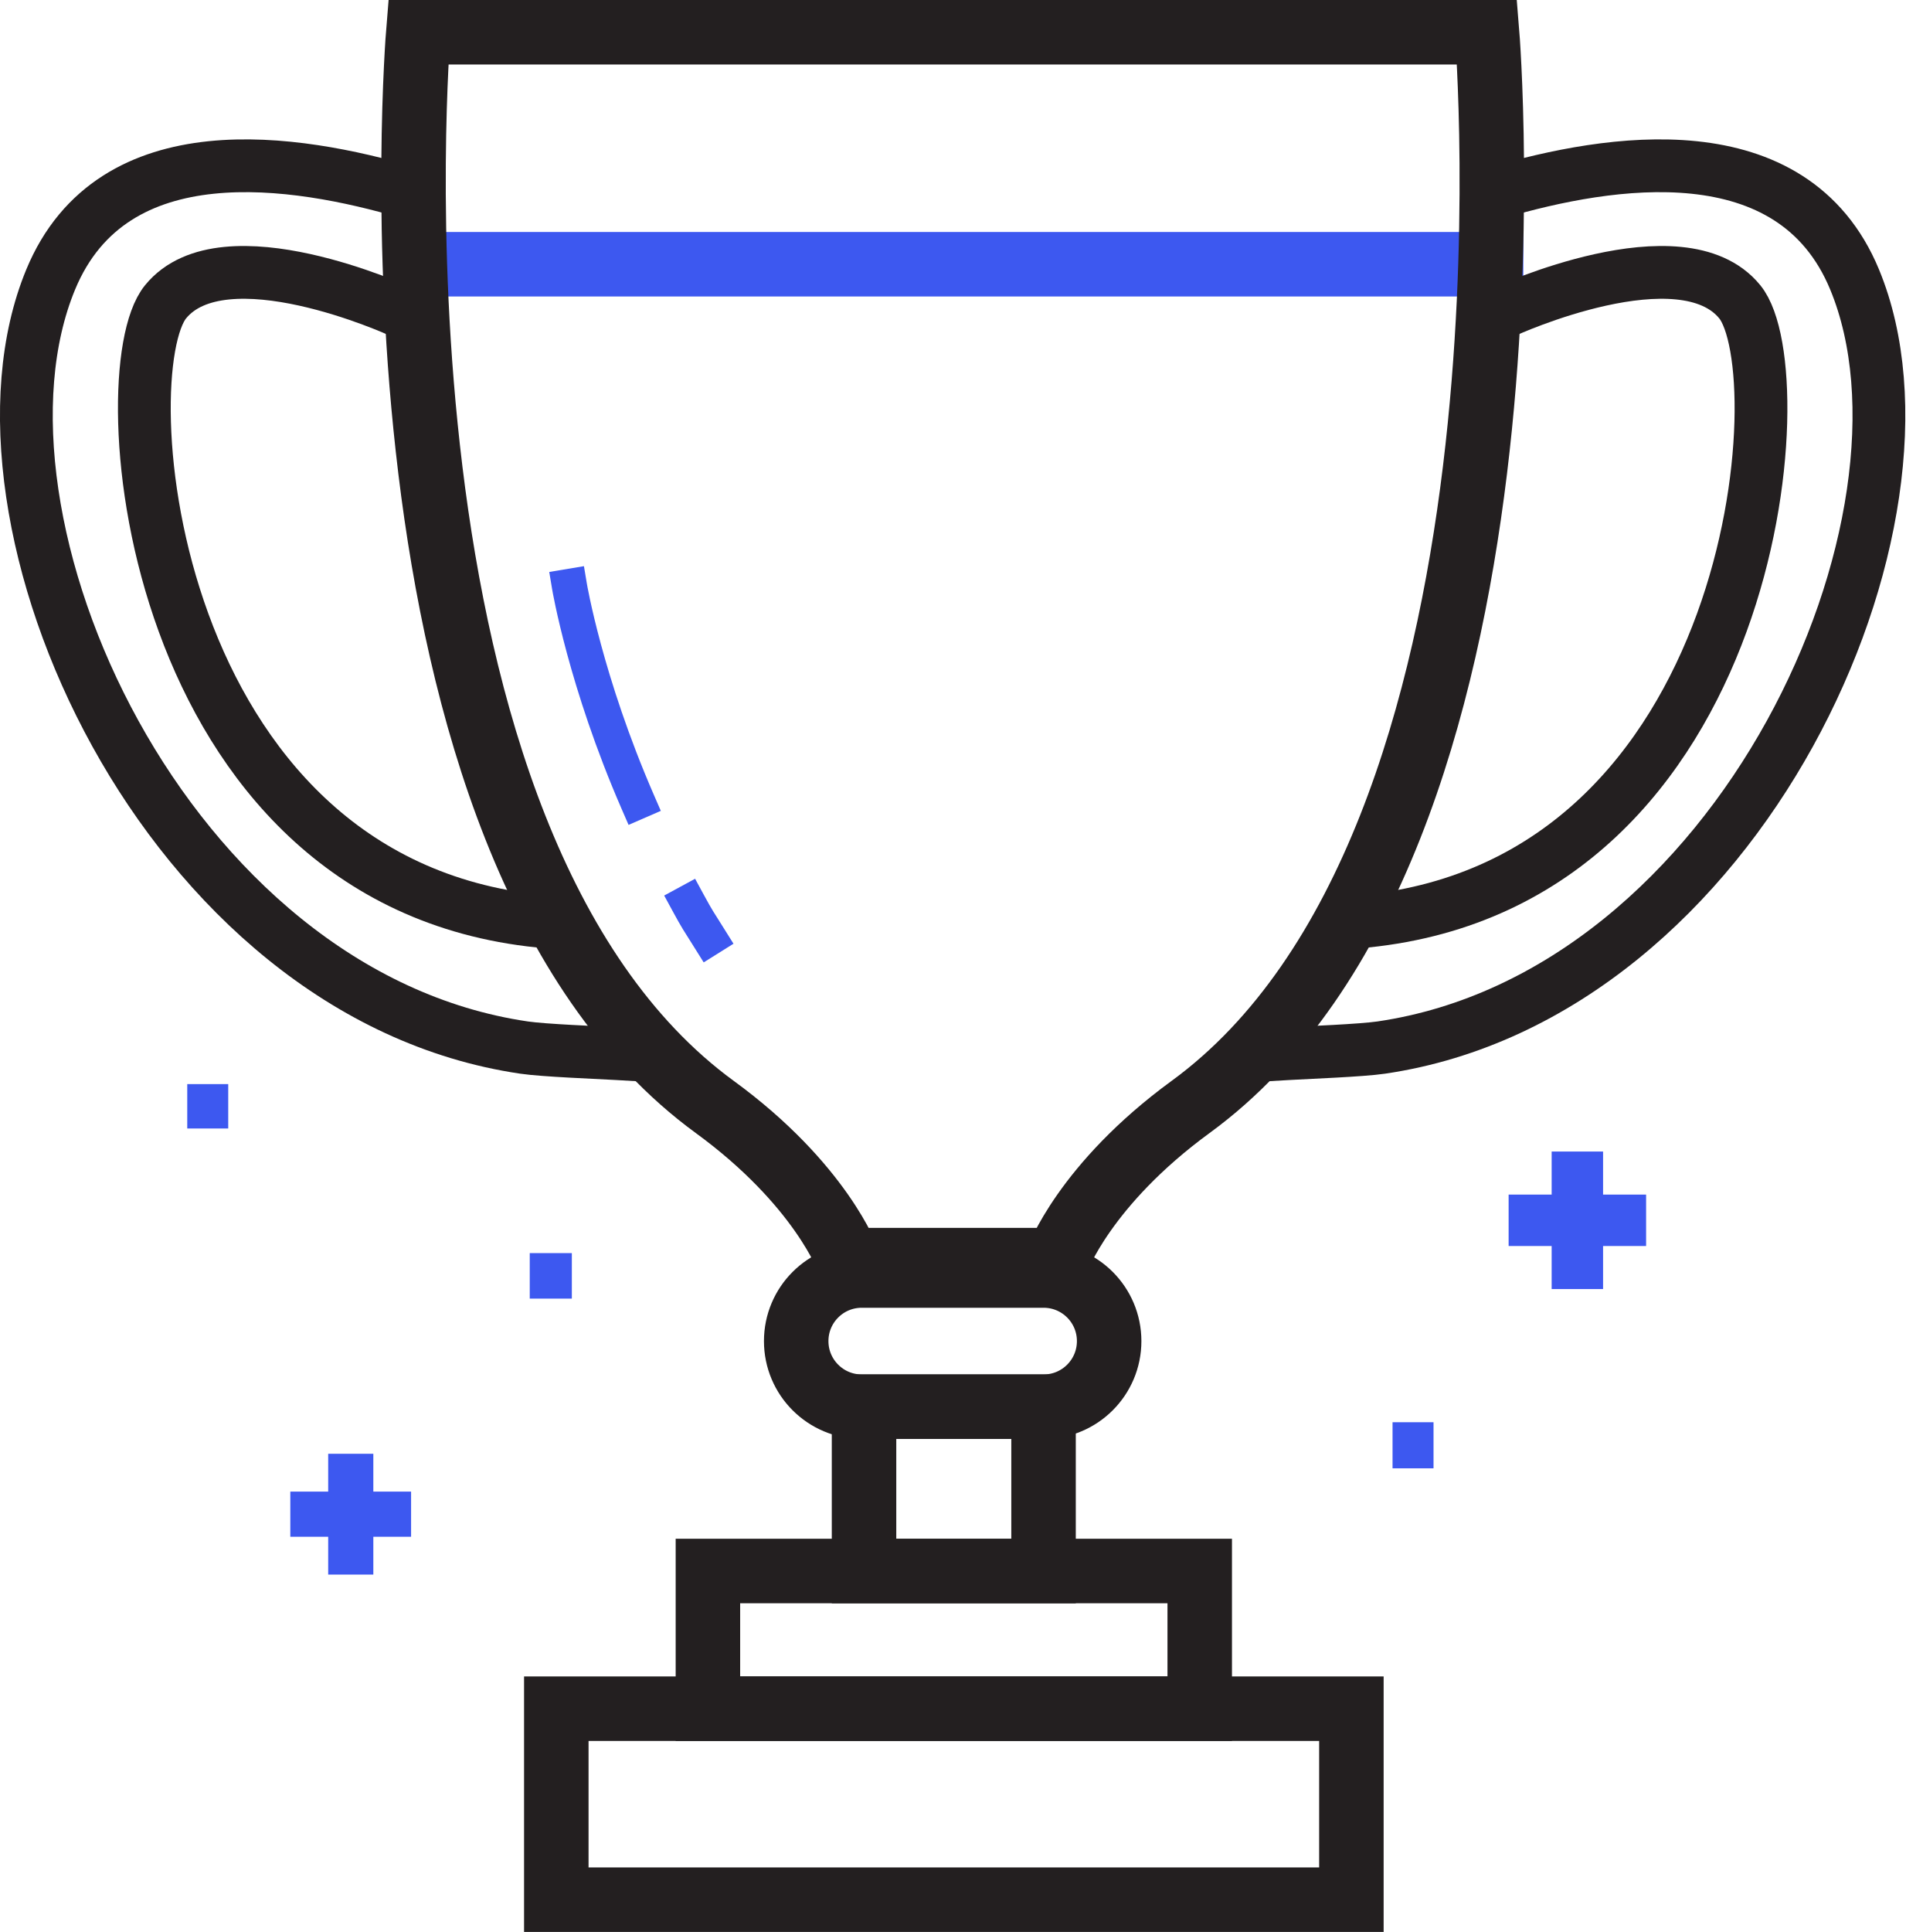
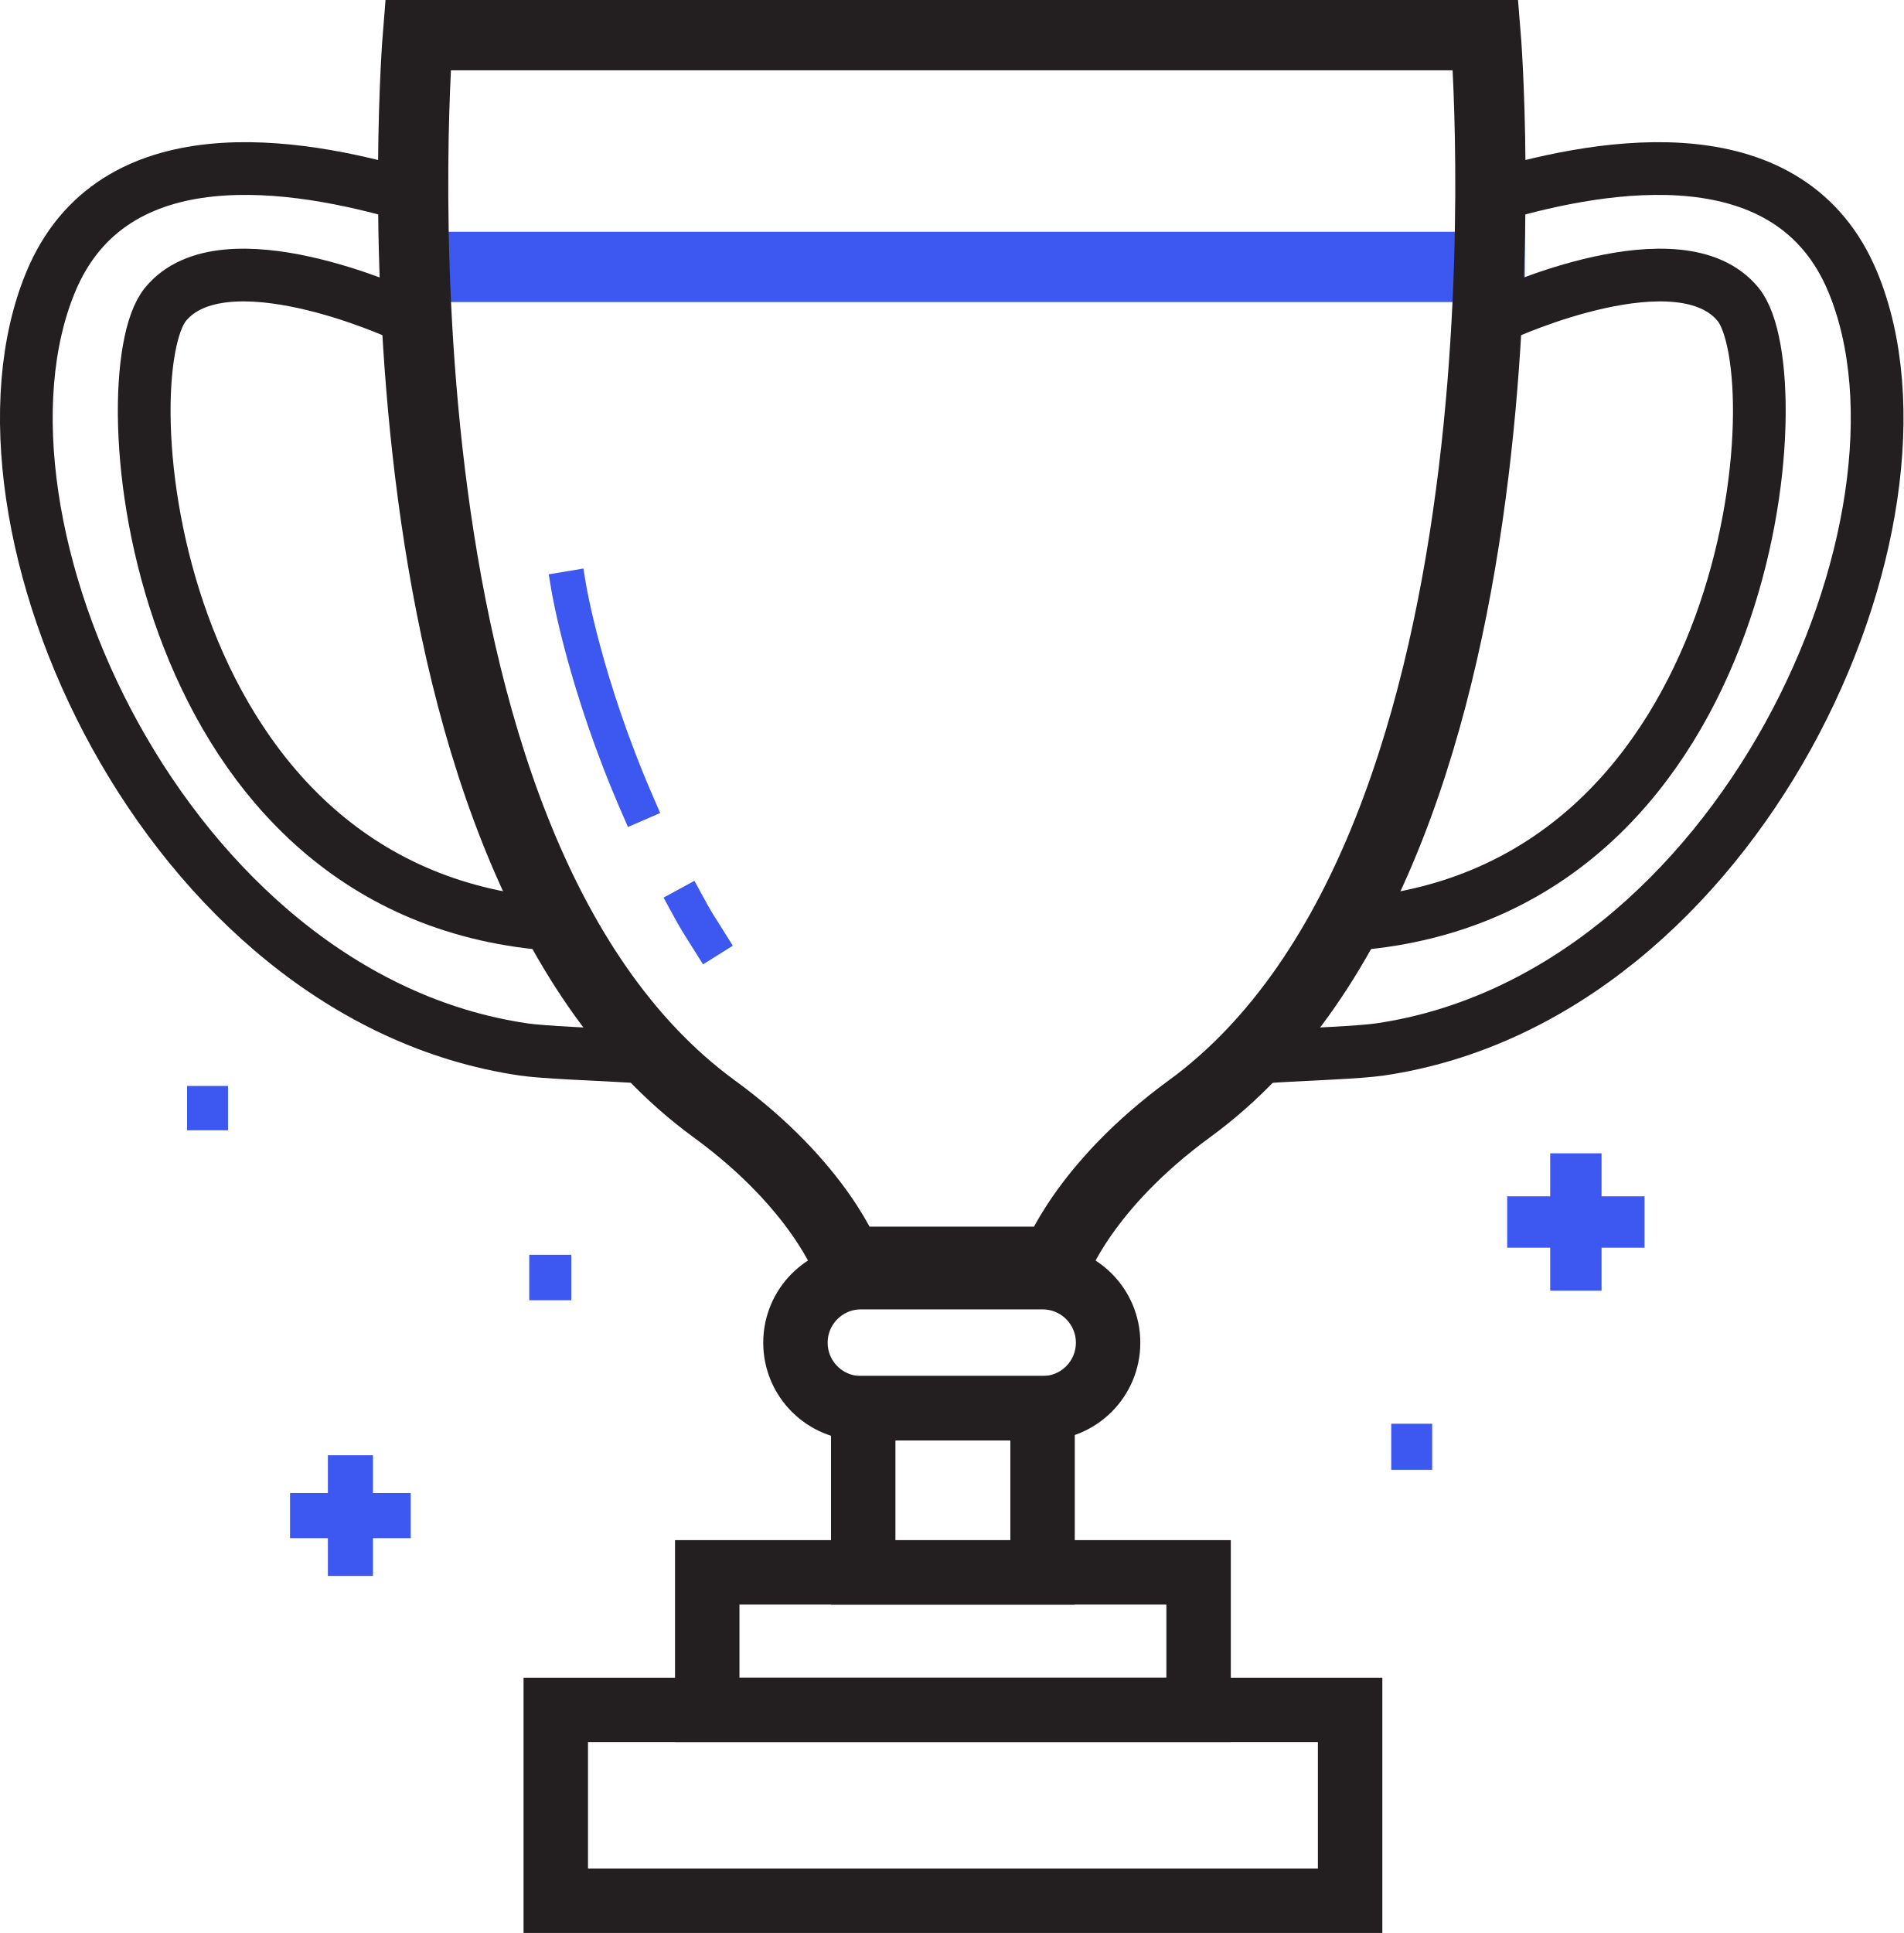
- <svg xmlns="http://www.w3.org/2000/svg" id="Layer_2" viewBox="0 0 324.99 329.46">
+ <svg xmlns="http://www.w3.org/2000/svg" id="Layer_2" viewBox="0 0 324.99 329.96">
  <defs>
-     <style>.cls-1{stroke-width:6px;}.cls-1,.cls-2{stroke:#3d58f0;}.cls-1,.cls-2,.cls-3,.cls-4{fill:none;stroke-linecap:square;stroke-miterlimit:10;}.cls-5{fill:#3d58f0;}.cls-2,.cls-3{stroke-width:11px;}.cls-3,.cls-4{stroke:#231f20;}.cls-4{stroke-width:9px;}</style>
+     <style>.cls-1{stroke-width:6px;}.cls-1,.cls-2,.cls-3,.cls-4,.cls-5{fill:none;stroke-linecap:square;stroke-miterlimit:10;}.cls-1,.cls-5{stroke:#3d58f0;}.cls-6{fill:#3d58f0;}.cls-2{stroke-width:11px;}.cls-2,.cls-3,.cls-4{stroke:#231f20;}.cls-3{stroke-width:9px;}.cls-4,.cls-5{stroke-width:12px;}</style>
  </defs>
  <g id="Layer_1-2">
    <g>
      <g>
-         <line class="cls-2" x1="76.33" y1="45.06" x2="254.34" y2="45.06" />
-         <path class="cls-3" d="M162.5,214.89h17.82s4.64-12.89,22.77-26.13C265,143.57,253.65,5.5,253.65,5.5H71.35s-11.35,138.07,50.56,183.26c18.13,13.23,22.77,26.13,22.77,26.13h17.82" />
-         <path class="cls-1" d="M117.36,153.92c1.64,3.02,1.71,3.01,3.62,6.06" />
-         <path class="cls-1" d="M97.14,100s2.71,16.21,11.63,36.72" />
-         <rect class="cls-3" x="135.81" y="217.51" width="53.38" height="22.37" rx="11.18" ry="11.18" />
-         <rect class="cls-3" x="147.38" y="239.88" width="30.62" height="28.03" />
-         <rect class="cls-3" x="120.75" y="267.9" width="83.89" height="23.48" />
-         <rect class="cls-3" x="94.89" y="291.38" width="135.62" height="32.57" />
-         <path class="cls-4" d="M68.26,53.1s-30.1-13.81-40.02-1.63c-9.76,11.97-3.29,98.76,63.76,105.62" />
-         <path class="cls-4" d="M69.59,32.83c-18.94-5.55-50.35-10.78-60.95,14.85-16.9,40.86,19.45,121.96,80.75,130.96,3.39,.5,12.49,.84,15.92,1.04" />
-         <path class="cls-4" d="M256.74,53.1s30.1-13.81,40.02-1.63c9.76,11.97,3.29,98.76-63.76,105.62" />
-         <path class="cls-4" d="M255.4,32.83c18.94-5.55,50.35-10.78,60.95,14.85,16.9,40.86-19.45,121.96-80.75,130.96-3.39,.5-12.49,.84-15.92,1.04" />
+         <line class="cls-5" x1="76.33" y1="45.56" x2="254.34" y2="45.56" />
+         <path class="cls-4" d="M162.5,215.39h17.82s4.64-12.89,22.77-26.13C265,144.07,253.65,6,253.65,6H71.35s-11.35,138.07,50.56,183.26c18.13,13.23,22.77,26.13,22.77,26.13h17.82" />
+         <path class="cls-1" d="M117.36,154.42c1.64,3.02,1.71,3.01,3.62,6.06" />
+         <path class="cls-1" d="M97.14,100.5s2.71,16.21,11.63,36.72" />
+         <rect class="cls-2" x="135.81" y="218.01" width="53.38" height="22.37" rx="11.18" ry="11.18" />
+         <rect class="cls-2" x="147.38" y="240.38" width="30.62" height="28.03" />
+         <rect class="cls-2" x="120.75" y="268.4" width="83.89" height="23.48" />
+         <rect class="cls-2" x="94.89" y="291.88" width="135.62" height="32.57" />
+         <path class="cls-3" d="M68.26,53.6s-30.1-13.81-40.02-1.63c-9.76,11.97-3.29,98.76,63.76,105.62" />
+         <path class="cls-3" d="M69.59,33.33c-18.94-5.55-50.35-10.78-60.95,14.85-16.9,40.86,19.45,121.96,80.75,130.96,3.39,.5,12.49,.84,15.92,1.04" />
+         <path class="cls-3" d="M256.74,53.6s30.1-13.81,40.02-1.63c9.76,11.97,3.29,98.76-63.76,105.62" />
+         <path class="cls-3" d="M255.4,33.33c18.94-5.55,50.35-10.78,60.95,14.85,16.9,40.86-19.45,121.96-80.75,130.96-3.39,.5-12.49,.84-15.92,1.04" />
      </g>
      <g>
        <g>
-           <rect class="cls-5" x="55.98" y="247.91" width="7.7" height="20.6" />
-           <rect class="cls-5" x="55.98" y="247.91" width="7.7" height="20.6" transform="translate(318.03 198.38) rotate(90)" />
+           <rect class="cls-6" x="55.98" y="248.41" width="7.7" height="20.6" />
+           <rect class="cls-6" x="55.98" y="248.41" width="7.7" height="20.6" transform="translate(318.53 198.88) rotate(90)" />
        </g>
        <g>
-           <rect class="cls-5" x="264.67" y="196.37" width="8.77" height="23.45" />
-           <rect class="cls-5" x="264.67" y="196.37" width="8.77" height="23.45" transform="translate(477.15 -60.96) rotate(90)" />
+           <rect class="cls-6" x="264.67" y="196.87" width="8.77" height="23.45" />
+           <rect class="cls-6" x="264.67" y="196.87" width="8.77" height="23.45" transform="translate(477.65 -60.46) rotate(90)" />
        </g>
-         <rect class="cls-5" x="237.53" y="242.53" width="6.99" height="7.86" />
-         <rect class="cls-5" x="31.94" y="184.87" width="6.99" height="7.57" />
-         <rect class="cls-5" x="90.36" y="213.69" width="7.18" height="7.76" />
+         <rect class="cls-6" x="237.53" y="243.03" width="6.99" height="7.86" />
+         <rect class="cls-6" x="31.94" y="185.37" width="6.99" height="7.57" />
+         <rect class="cls-6" x="90.36" y="214.19" width="7.18" height="7.76" />
      </g>
    </g>
  </g>
</svg>
